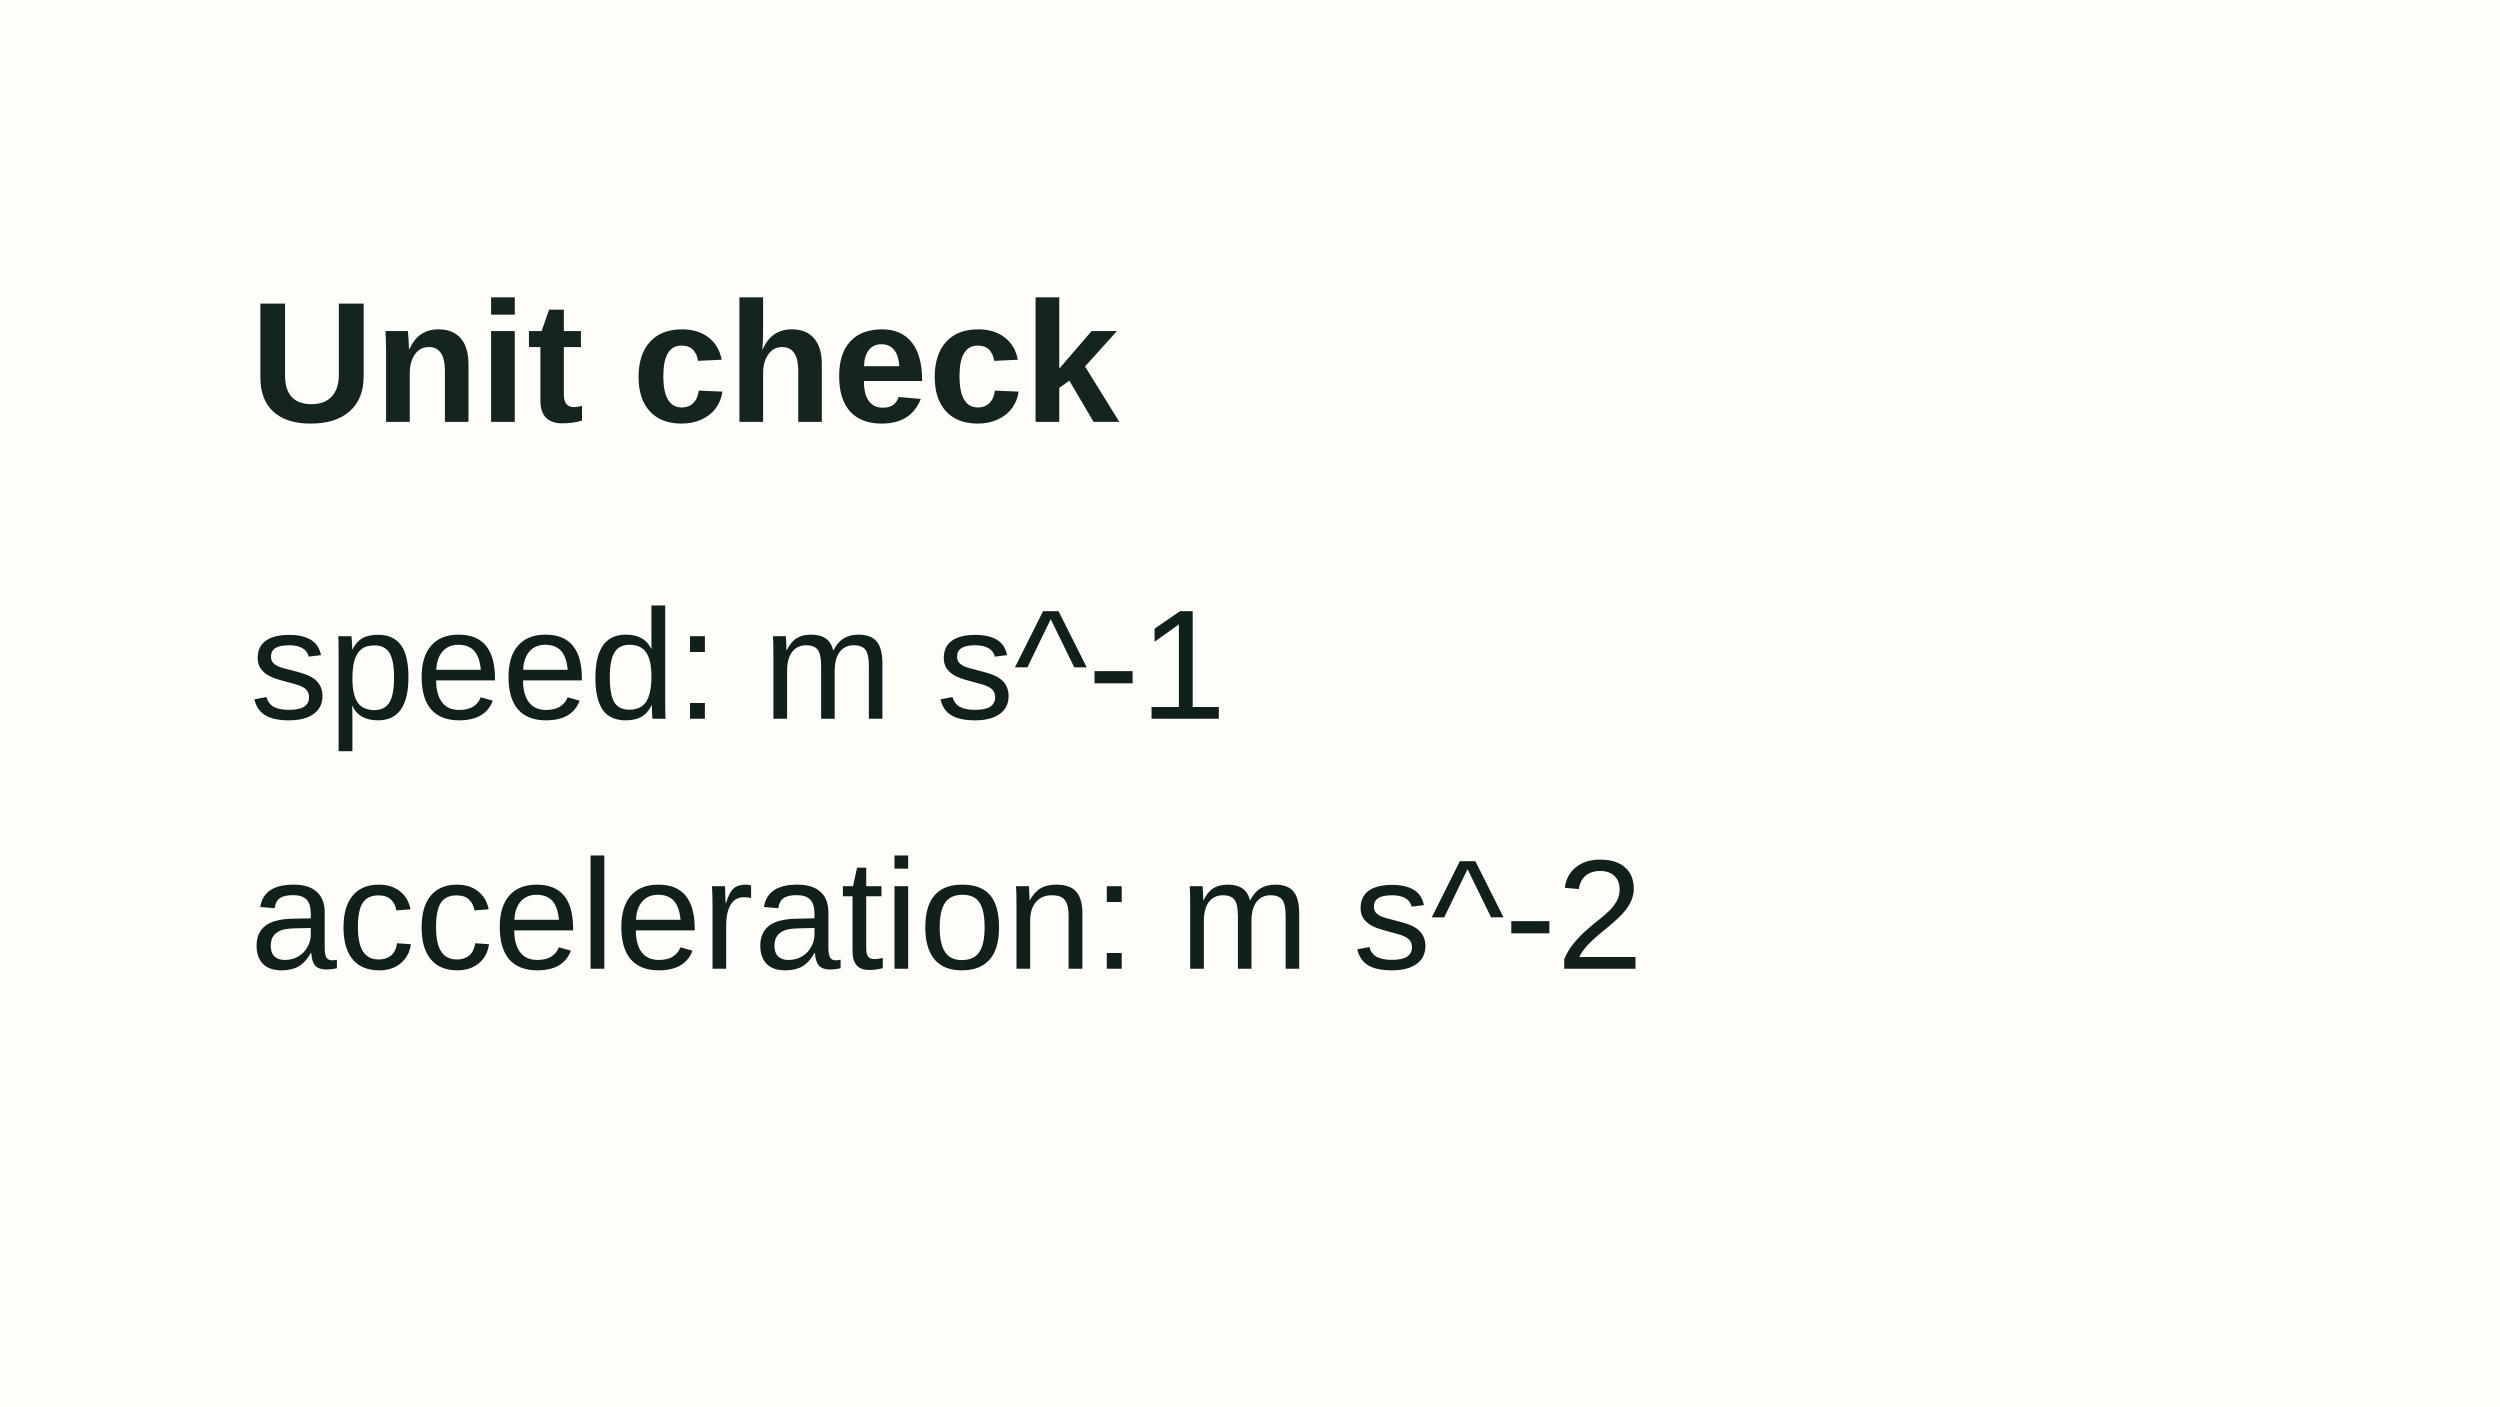
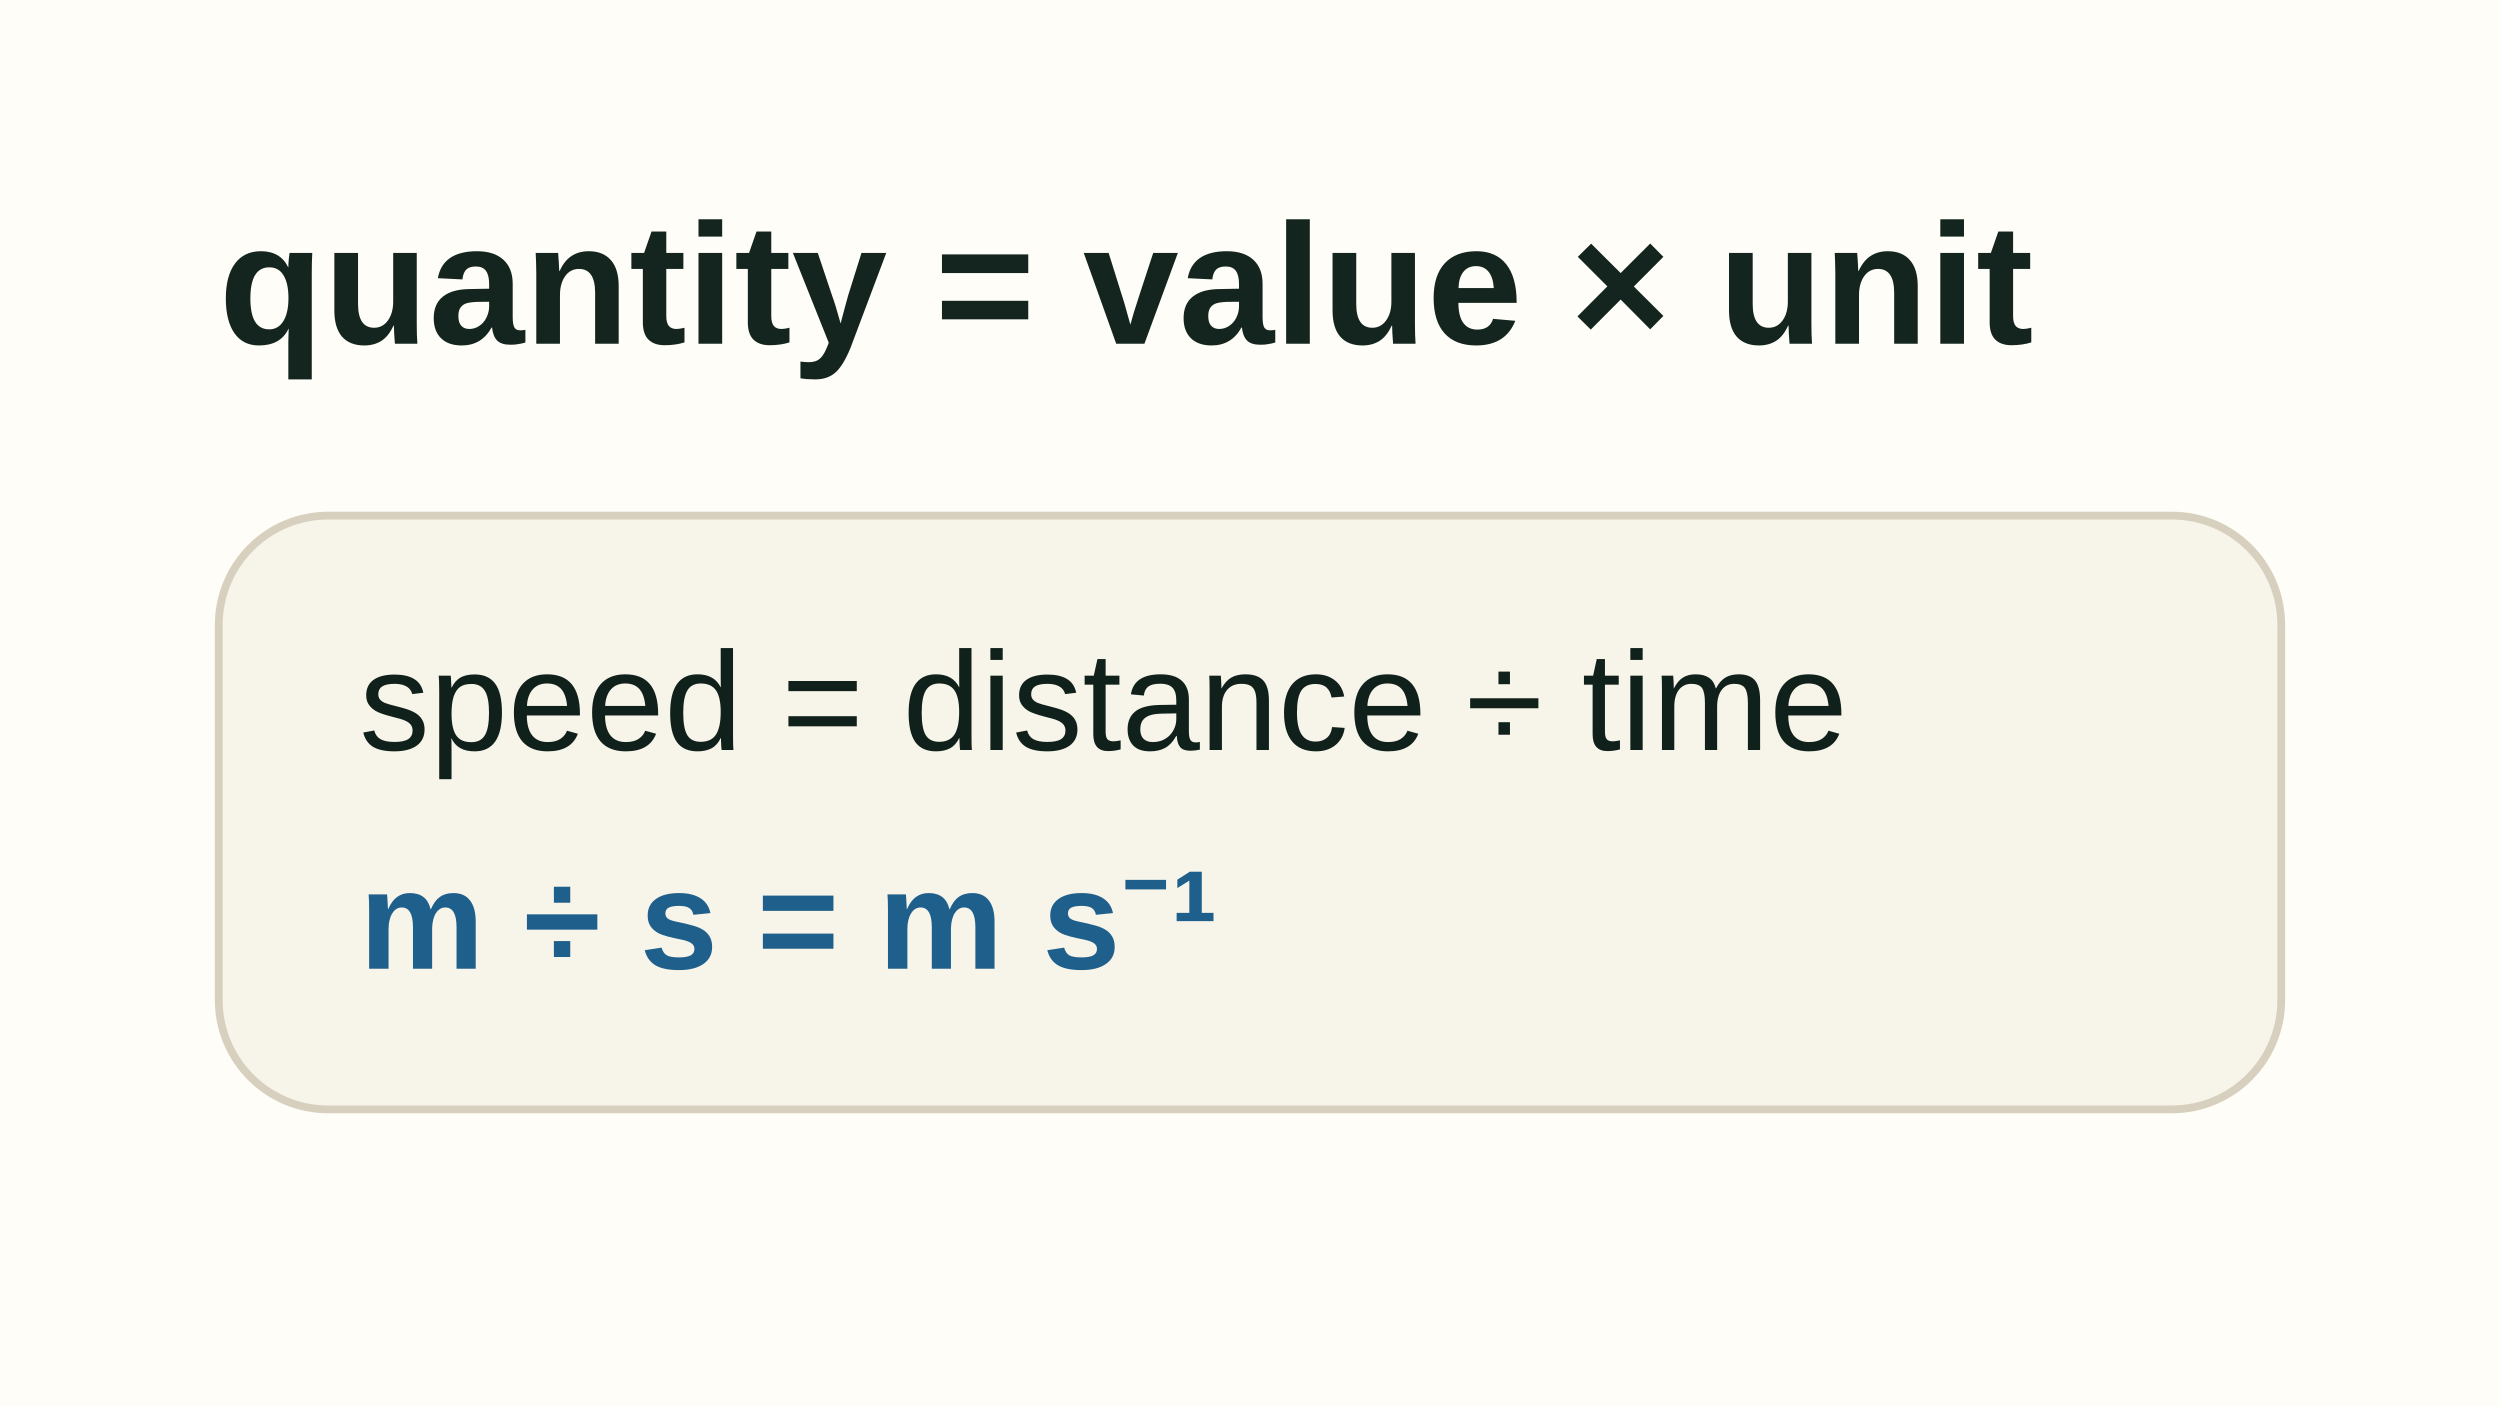
- <svg xmlns="http://www.w3.org/2000/svg" viewBox="0 0 320 180" role="img" aria-label="Unit consistency fallback">
+ <svg xmlns="http://www.w3.org/2000/svg" viewBox="0 0 320 180" role="img" aria-label="Unit classification fallback">
  <rect width="320" height="180" fill="#fffdf7" />
-   <text x="32" y="54" fill="#13251e" font-family="Arial, sans-serif" font-size="22" font-weight="700">Unit check</text>
-   <text x="32" y="92" fill="#10201a" font-family="Arial, sans-serif" font-size="20">speed: m s^-1</text>
-   <text x="32" y="124" fill="#10201a" font-family="Arial, sans-serif" font-size="20">acceleration: m s^-2</text>
+   <text x="28" y="44" fill="#13251e" font-family="Arial, sans-serif" font-size="22" font-weight="700">quantity = value × unit</text>
+   <rect x="28" y="66" width="264" height="76" rx="14" fill="#f7f4ea" stroke="#d8d0bf" />
+   <text x="46" y="96" fill="#10201a" font-family="Arial, sans-serif" font-size="18">speed = distance ÷ time</text>
+   <text x="46" y="124" fill="#1f5f8b" font-family="Arial, sans-serif" font-size="18" font-weight="700">m ÷ s = m s⁻¹</text>
</svg>
